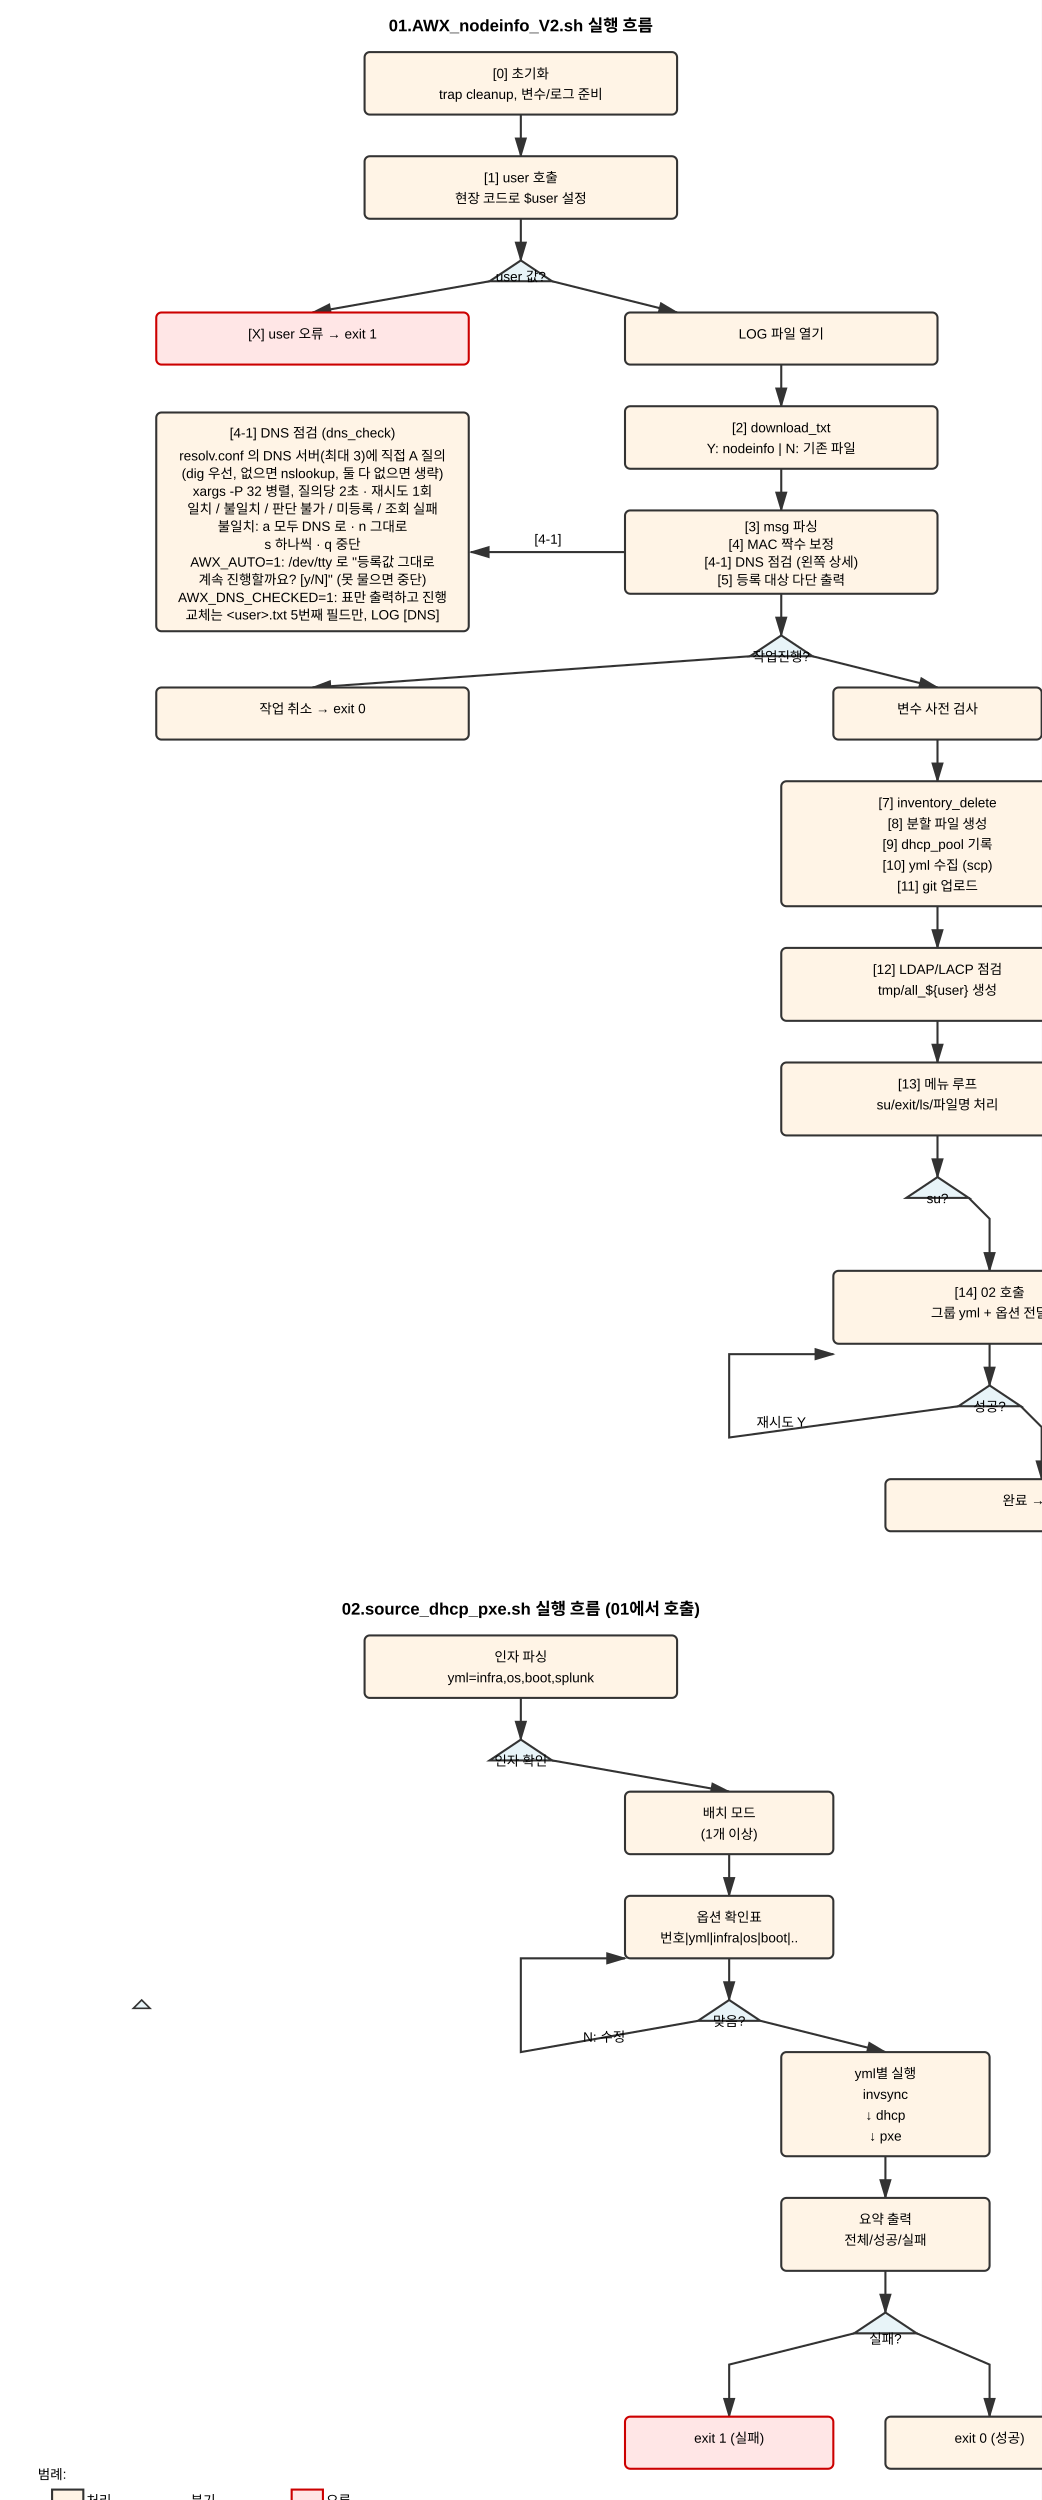
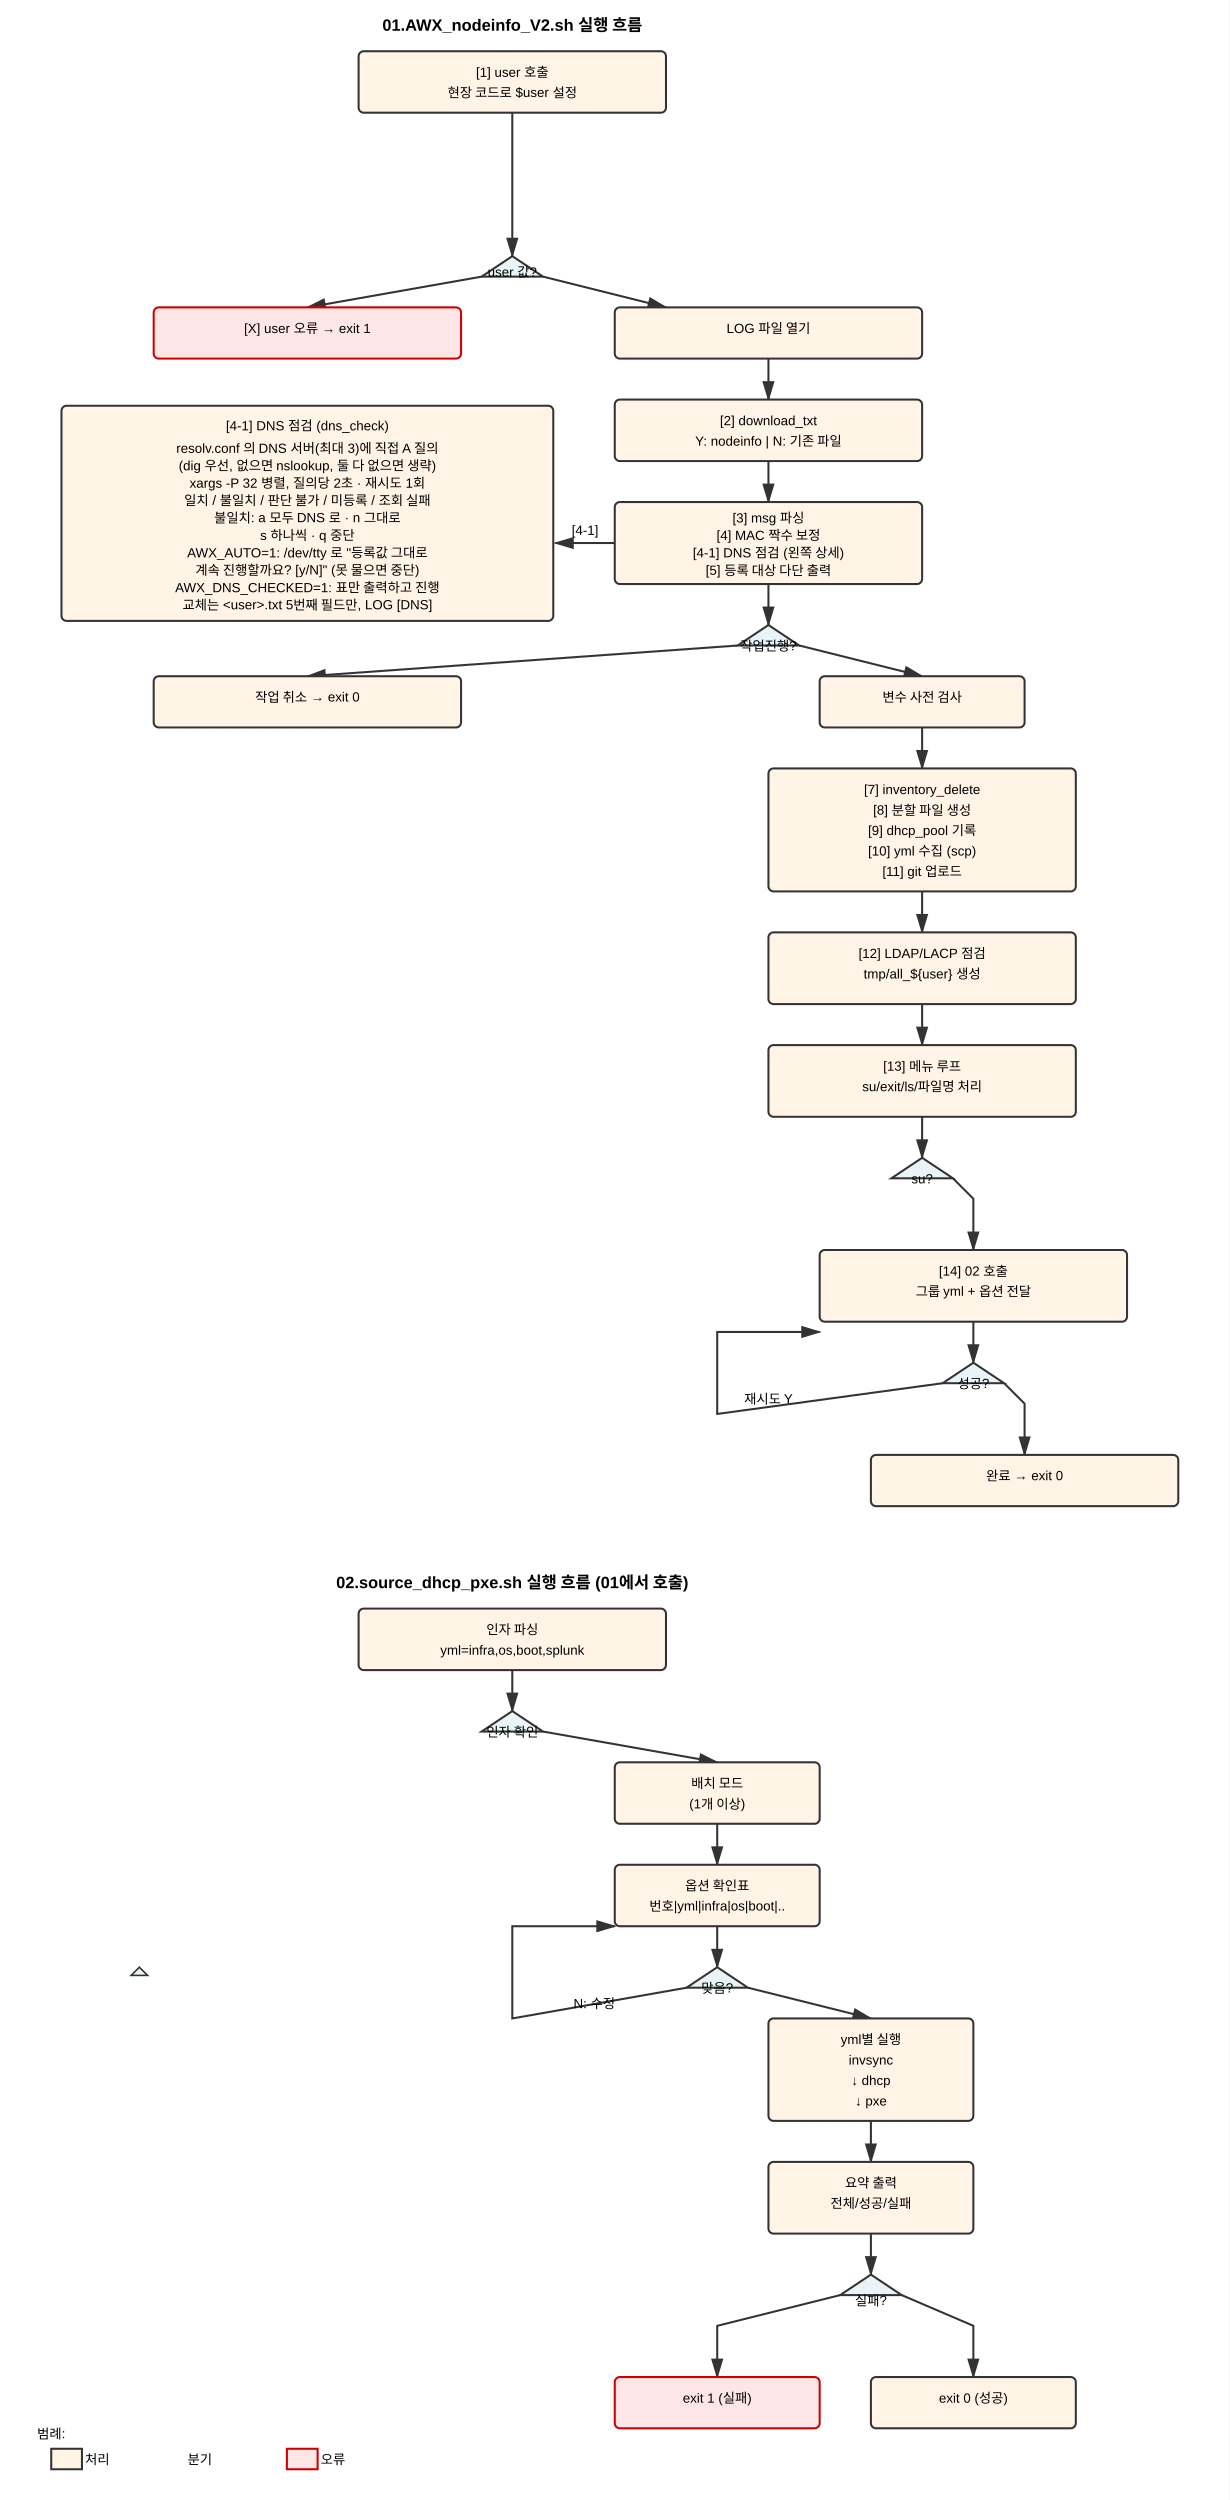
- <svg xmlns="http://www.w3.org/2000/svg" width="2000" height="4800" viewBox="0 0 1000 2400" style="background-color: #ffffff">
+ <svg xmlns="http://www.w3.org/2000/svg" width="2400" height="4880" viewBox="0 0 1200 2440" style="background-color: #ffffff">
  <defs>
    <style>
      .box { fill: #fff4e6; stroke: #333; stroke-width: 2; }
      .diamond { fill: #e8f4f8; stroke: #333; stroke-width: 2; }
      .error { fill: #ffe6e6; stroke: #c00; stroke-width: 2; }
      .text { font-family: Arial, sans-serif; font-size: 13px; text-anchor: middle; }
      .title { font-size: 16px; font-weight: bold; }
      .line { stroke: #333; stroke-width: 2; fill: none; }
      .arrow { stroke: #333; stroke-width: 2; fill: none; marker-end: url(#arrowhead); }
    </style>
    <marker id="arrowhead" markerWidth="10" markerHeight="10" refX="9" refY="3" orient="auto">
      <polygon points="0 0, 10 3, 0 6" fill="#333" />
    </marker>
  </defs>
-   <rect width="1000" height="2400" fill="#ffffff" />
+   <rect width="1200" height="2440" fill="#ffffff" />
  <text x="500" y="30" class="text title">01.AWX_nodeinfo_V2.sh 실행 흐름</text>
  <rect x="350" y="50" width="300" height="60" class="box" rx="5" />
-   <text x="500" y="75" class="text">[0] 초기화</text>
-   <text x="500" y="95" class="text" font-size="12">trap cleanup, 변수/로그 준비</text>
-   <path d="M 500 110 L 500 150" class="arrow" />
-   <rect x="350" y="150" width="300" height="60" class="box" rx="5" />
-   <text x="500" y="175" class="text">[1] user 호출</text>
-   <text x="500" y="195" class="text" font-size="12">현장 코드로 $user 설정</text>
-   <path d="M 500 210 L 500 250" class="arrow" />
+   <text x="500" y="75" class="text">[1] user 호출</text>
+   <text x="500" y="95" class="text" font-size="12">현장 코드로 $user 설정</text>
+   <path d="M 500 110 L 500 250" class="arrow" />
  <polygon points="500,250 470,270 530,270" class="diamond" />
  <text x="500" y="270" class="text" font-size="12">user 값?</text>
  <path d="M 470 270 L 300 300" class="arrow" />
  <rect x="150" y="300" width="300" height="50" class="error" rx="5" />
  <text x="300" y="325" class="text">[X] user 오류 → exit 1</text>
  <path d="M 530 270 L 650 300" class="arrow" />
  <rect x="600" y="300" width="300" height="50" class="box" rx="5" />
  <text x="750" y="325" class="text">LOG 파일 열기</text>
  <path d="M 750 350 L 750 390" class="arrow" />
  <rect x="600" y="390" width="300" height="60" class="box" rx="5" />
  <text x="750" y="415" class="text">[2] download_txt</text>
  <text x="750" y="435" class="text" font-size="12">Y: nodeinfo | N: 기존 파일</text>
  <path d="M 750 450 L 750 490" class="arrow" />
  <rect x="600" y="490" width="300" height="80" class="box" rx="5" />
  <text x="750" y="510" class="text">[3] msg 파싱</text>
  <text x="750" y="527" class="text" font-size="12">[4] MAC 짝수 보정</text>
  <text x="750" y="544" class="text" font-size="12">[4-1] DNS 점검 (왼쪽 상세)</text>
  <text x="750" y="561" class="text" font-size="12">[5] 등록 대상 다단 출력</text>
-   <path d="M 600 530 L 452 530" class="arrow" />
-   <text x="526" y="522" class="text" font-size="11">[4-1]</text>
-   <rect x="150" y="396" width="300" height="210" class="box" rx="5" />
+   <path d="M 600 530 L 542 530" class="arrow" />
+   <text x="571" y="522" class="text" font-size="11">[4-1]</text>
+   <rect x="60" y="396" width="480" height="210" class="box" rx="5" />
  <text x="300" y="420" class="text">[4-1] DNS 점검 (dns_check)</text>
  <text x="300" y="442" class="text" font-size="12">resolv.conf 의 DNS 서버(최대 3)에 직접 A 질의</text>
  <text x="300" y="459" class="text" font-size="12">(dig 우선, 없으면 nslookup, 둘 다 없으면 생략)</text>
  <text x="300" y="476" class="text" font-size="12">xargs -P 32 병렬, 질의당 2초 · 재시도 1회</text>
  <text x="300" y="493" class="text" font-size="12">일치 / 불일치 / 판단 불가 / 미등록 / 조회 실패</text>
  <text x="300" y="510" class="text" font-size="12">불일치: a 모두 DNS 로 · n 그대로</text>
  <text x="300" y="527" class="text" font-size="12">            s 하나씩 · q 중단</text>
  <text x="300" y="544" class="text" font-size="12">AWX_AUTO=1: /dev/tty 로 "등록값 그대로</text>
  <text x="300" y="561" class="text" font-size="12">계속 진행할까요? [y/N]" (못 물으면 중단)</text>
  <text x="300" y="578" class="text" font-size="12">AWX_DNS_CHECKED=1: 표만 출력하고 진행</text>
  <text x="300" y="595" class="text" font-size="12">교체는 &lt;user&gt;.txt 5번째 필드만, LOG [DNS]</text>
  <path d="M 750 570 L 750 610" class="arrow" />
  <polygon points="750,610 720,630 780,630" class="diamond" />
  <text x="750" y="635" class="text" font-size="12">작업진행?</text>
  <path d="M 720 630 L 300 660" class="arrow" />
  <rect x="150" y="660" width="300" height="50" class="box" rx="5" />
  <text x="300" y="685" class="text">작업 취소 → exit 0</text>
  <path d="M 780 630 L 900 660" class="arrow" />
  <rect x="800" y="660" width="200" height="50" class="box" rx="5" />
  <text x="900" y="685" class="text" font-size="12">변수 사전 검사</text>
  <path d="M 900 710 L 900 750" class="arrow" />
  <rect x="750" y="750" width="300" height="120" class="box" rx="5" />
  <text x="900" y="775" class="text">[7] inventory_delete</text>
  <text x="900" y="795" class="text" font-size="12">[8] 분할 파일 생성</text>
  <text x="900" y="815" class="text" font-size="12">[9] dhcp_pool 기록</text>
  <text x="900" y="835" class="text" font-size="12">[10] yml 수집 (scp)</text>
  <text x="900" y="855" class="text" font-size="12">[11] git 업로드</text>
  <path d="M 900 870 L 900 910" class="arrow" />
  <rect x="750" y="910" width="300" height="70" class="box" rx="5" />
  <text x="900" y="935" class="text">[12] LDAP/LACP 점검</text>
  <text x="900" y="955" class="text" font-size="12">tmp/all_${user} 생성</text>
  <path d="M 900 980 L 900 1020" class="arrow" />
  <rect x="750" y="1020" width="300" height="70" class="box" rx="5" />
  <text x="900" y="1045" class="text">[13] 메뉴 루프</text>
  <text x="900" y="1065" class="text" font-size="12">su/exit/ls/파일명 처리</text>
  <path d="M 900 1090 L 900 1130" class="arrow" />
  <polygon points="900,1130 870,1150 930,1150" class="diamond" />
  <text x="900" y="1155" class="text" font-size="12">su?</text>
  <path d="M 930 1150 L 950 1170 L 950 1220" class="arrow" />
  <rect x="800" y="1220" width="300" height="70" class="box" rx="5" />
  <text x="950" y="1245" class="text">[14] 02 호출</text>
  <text x="950" y="1265" class="text" font-size="12">그룹 yml + 옵션 전달</text>
  <path d="M 950 1290 L 950 1330" class="arrow" />
  <polygon points="950,1330 920,1350 980,1350" class="diamond" />
  <text x="950" y="1355" class="text" font-size="12">성공?</text>
  <path d="M 920 1350 L 700 1380 L 700 1300 L 800 1300" class="arrow" />
  <text x="750" y="1370" class="text" font-size="11">재시도 Y</text>
  <path d="M 980 1350 L 1000 1370 L 1000 1420" class="arrow" />
  <rect x="850" y="1420" width="300" height="50" class="box" rx="5" />
  <text x="1000" y="1445" class="text">완료 → exit 0</text>
  <text x="500" y="1550" class="text title">02.source_dhcp_pxe.sh 실행 흐름 (01에서 호출)</text>
  <rect x="350" y="1570" width="300" height="60" class="box" rx="5" />
  <text x="500" y="1595" class="text">인자 파싱</text>
  <text x="500" y="1615" class="text" font-size="12">yml=infra,os,boot,splunk</text>
  <path d="M 500 1630 L 500 1670" class="arrow" />
  <polygon points="500,1670 470,1690 530,1690" class="diamond" />
  <text x="500" y="1695" class="text" font-size="12">인자 확인</text>
  <path d="M 530 1690 L 700 1720" class="arrow" />
  <rect x="600" y="1720" width="200" height="60" class="box" rx="5" />
  <text x="700" y="1745" class="text">배치 모드</text>
  <text x="700" y="1765" class="text" font-size="11">(1개 이상)</text>
  <path d="M 700 1780 L 700 1820" class="arrow" />
  <rect x="600" y="1820" width="200" height="60" class="box" rx="5" />
  <text x="700" y="1845" class="text">옵션 확인표</text>
  <text x="700" y="1865" class="text" font-size="11">번호|yml|infra|os|boot|..</text>
  <path d="M 700 1880 L 700 1920" class="arrow" />
  <polygon points="700,1920 670,1940 730,1940" class="diamond" />
  <text x="700" y="1945" class="text" font-size="12">맞음?</text>
  <path d="M 670 1940 L 500 1970 L 500 1880 L 600 1880" class="arrow" />
  <text x="580" y="1960" class="text" font-size="11">N: 수정</text>
  <path d="M 730 1940 L 850 1970" class="arrow" />
  <rect x="750" y="1970" width="200" height="100" class="box" rx="5" />
  <text x="850" y="1995" class="text" font-size="12">yml별 실행</text>
  <text x="850" y="2015" class="text" font-size="11">invsync</text>
  <text x="850" y="2035" class="text" font-size="11">↓ dhcp</text>
  <text x="850" y="2055" class="text" font-size="11">↓ pxe</text>
  <path d="M 850 2070 L 850 2110" class="arrow" />
  <rect x="750" y="2110" width="200" height="70" class="box" rx="5" />
  <text x="850" y="2135" class="text" font-size="12">요약 출력</text>
  <text x="850" y="2155" class="text" font-size="11">전체/성공/실패</text>
  <path d="M 850 2180 L 850 2220" class="arrow" />
  <polygon points="850,2220 820,2240 880,2240" class="diamond" />
  <text x="850" y="2250" class="text" font-size="12">실패?</text>
  <path d="M 880 2240 L 950 2270 L 950 2320" class="arrow" />
  <rect x="850" y="2320" width="200" height="50" class="box" rx="5" />
  <text x="950" y="2345" class="text">exit 0 (성공)</text>
  <path d="M 820 2240 L 700 2270 L 700 2320" class="arrow" />
  <rect x="600" y="2320" width="200" height="50" class="error" rx="5" />
  <text x="700" y="2345" class="text">exit 1 (실패)</text>
  <text x="50" y="2380" class="text" font-size="12" text-anchor="start">범례:</text>
  <rect x="50" y="2390" width="30" height="20" class="box" />
  <text x="95" y="2405" class="text" text-anchor="start" font-size="11">처리</text>
  <polygon points="170,2400 160,2410 180,2410" class="diamond" transform="scale(0.8)" />
  <text x="195" y="2405" class="text" text-anchor="start" font-size="11">분기</text>
  <rect x="280" y="2390" width="30" height="20" class="error" />
  <text x="325" y="2405" class="text" text-anchor="start" font-size="11">오류</text>
</svg>
